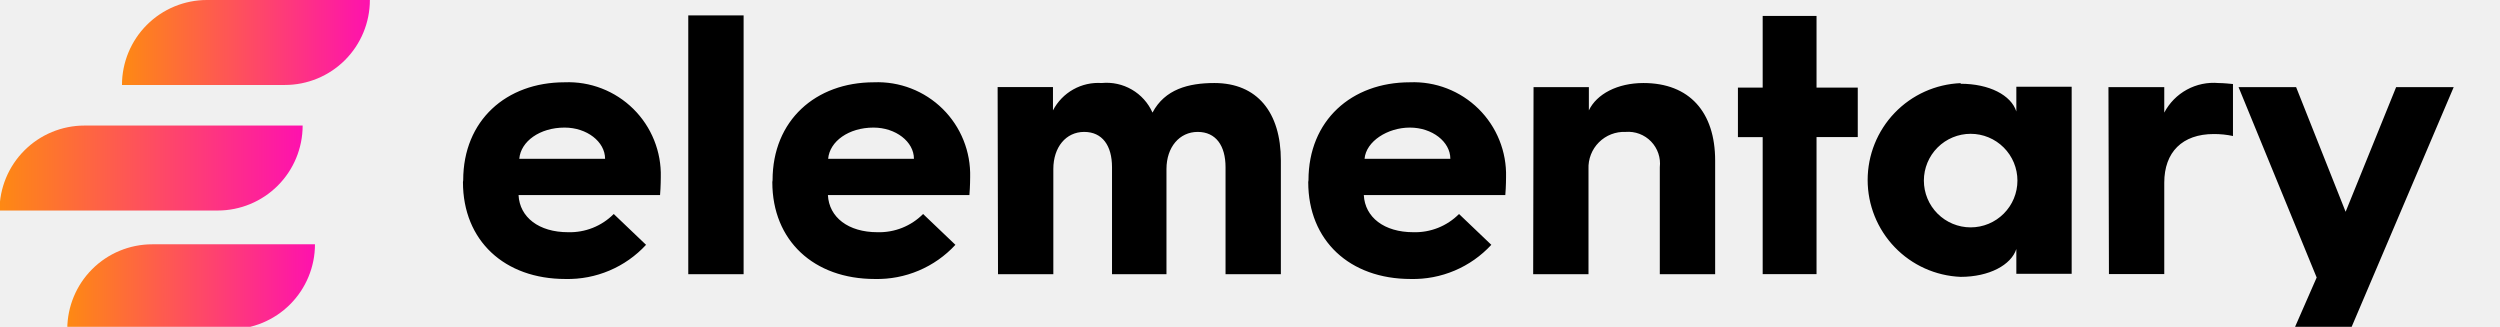
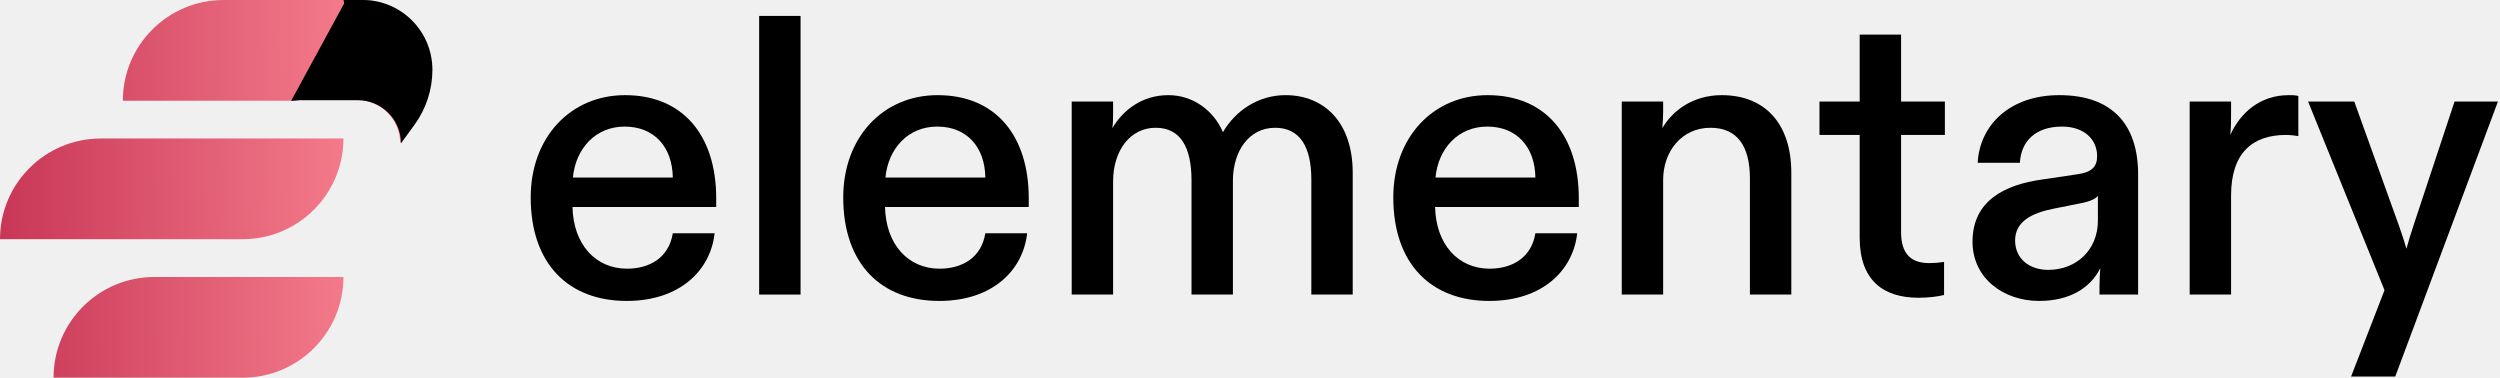
- <svg xmlns="http://www.w3.org/2000/svg" width="153" height="20" viewBox="0 0 153 20" fill="none">
-   <g clip-path="url(#clip0_604_36)">
-     <path d="M7.465 5.2C7.465 3.821 8.013 2.498 8.988 1.523C9.963 0.548 11.286 0 12.665 0L22.636 0C22.636 1.379 22.088 2.702 21.113 3.677C20.138 4.652 18.815 5.2 17.436 5.2H7.465Z" fill="url(#paint0_linear_604_36)" />
-     <path d="M4.117 20.151C4.117 18.772 4.665 17.449 5.64 16.474C6.615 15.499 7.938 14.951 9.317 14.951H19.276C19.276 16.33 18.728 17.653 17.753 18.628C16.778 19.603 15.455 20.151 14.076 20.151H4.116H4.117Z" fill="url(#paint1_linear_604_36)" />
-     <path d="M4.52 12.884H-0.03C-0.03 11.505 0.518 10.182 1.493 9.207C2.468 8.232 3.791 7.684 5.17 7.684H18.522C18.522 9.063 17.974 10.386 16.999 11.361C16.024 12.336 14.701 12.884 13.322 12.884H4.52Z" fill="url(#paint2_linear_604_36)" />
-     <path d="M28.348 11.029C28.348 7.369 30.985 5.036 34.553 5.036C35.328 5.005 36.101 5.133 36.824 5.413C37.548 5.693 38.206 6.118 38.758 6.663C39.31 7.208 39.744 7.86 40.033 8.58C40.323 9.299 40.461 10.071 40.44 10.846C40.44 10.846 40.44 11.415 40.395 11.938H31.735C31.803 13.302 32.985 14.211 34.765 14.211C35.282 14.226 35.797 14.135 36.278 13.944C36.759 13.752 37.196 13.464 37.561 13.097L39.538 14.983C38.911 15.662 38.148 16.199 37.297 16.559C36.447 16.92 35.529 17.095 34.606 17.074C30.879 17.074 28.333 14.734 28.333 11.142L28.348 11.029V11.029ZM37.031 9.718C37.031 8.672 35.917 7.808 34.553 7.808C33.038 7.808 31.871 8.65 31.78 9.718H37.03H37.031ZM42.122 0.944H45.509V16.78H42.122V0.944ZM47.281 11.029C47.281 7.369 49.918 5.036 53.486 5.036C54.261 5.005 55.034 5.133 55.757 5.413C56.481 5.693 57.139 6.118 57.691 6.663C58.243 7.208 58.677 7.86 58.966 8.58C59.256 9.299 59.394 10.071 59.373 10.846C59.373 10.846 59.373 11.415 59.328 11.938H50.668C50.736 13.302 51.918 14.211 53.698 14.211C54.215 14.226 54.73 14.135 55.211 13.944C55.692 13.752 56.129 13.464 56.494 13.097L58.471 14.983C57.844 15.662 57.08 16.199 56.23 16.559C55.38 16.92 54.462 17.095 53.539 17.074C49.812 17.074 47.266 14.734 47.266 11.142L47.281 11.029V11.029ZM55.933 9.718C55.933 8.672 54.82 7.808 53.456 7.808C51.941 7.808 50.774 8.65 50.683 9.718H55.933ZM61.055 5.33H64.442V6.755C64.722 6.217 65.152 5.772 65.681 5.475C66.21 5.177 66.814 5.041 67.419 5.081C68.062 5.017 68.71 5.158 69.269 5.483C69.828 5.807 70.27 6.3 70.533 6.891C71.29 5.46 72.737 5.081 74.321 5.081C76.935 5.081 78.389 6.869 78.389 9.824V16.779H75.003V10.233C75.003 8.914 74.412 8.073 73.298 8.073C72.184 8.073 71.388 9.005 71.388 10.346V16.779H68.055V10.233C68.055 8.914 67.465 8.073 66.351 8.073C65.237 8.073 64.464 9.005 64.464 10.346V16.779H61.078L61.055 5.33ZM80.079 11.029C80.079 7.369 82.715 5.036 86.284 5.036C87.059 5.005 87.832 5.133 88.555 5.413C89.278 5.693 89.936 6.118 90.488 6.663C91.04 7.208 91.474 7.86 91.763 8.58C92.053 9.299 92.191 10.071 92.17 10.846C92.17 10.846 92.17 11.415 92.125 11.938H83.465C83.534 13.302 84.715 14.211 86.495 14.211C87.013 14.226 87.528 14.135 88.009 13.944C88.49 13.752 88.927 13.464 89.292 13.097L91.269 14.983C90.642 15.662 89.878 16.199 89.028 16.559C88.178 16.92 87.26 17.095 86.337 17.074C82.609 17.074 80.064 14.734 80.064 11.142L80.079 11.029V11.029ZM88.761 9.718C88.761 8.672 87.647 7.808 86.284 7.808C84.92 7.808 83.602 8.65 83.511 9.718H88.761ZM93.853 5.331H97.239V6.755C97.716 5.755 98.989 5.081 100.58 5.081C103.399 5.081 104.967 6.869 104.967 9.824V16.779H101.58V10.233C101.613 9.947 101.582 9.658 101.489 9.386C101.397 9.114 101.245 8.866 101.045 8.659C100.846 8.453 100.602 8.293 100.333 8.191C100.064 8.09 99.776 8.05 99.49 8.073C99.188 8.06 98.886 8.11 98.605 8.219C98.323 8.329 98.067 8.496 97.853 8.71C97.64 8.923 97.472 9.179 97.363 9.461C97.253 9.743 97.203 10.044 97.216 10.346V16.779H93.83L93.853 5.331V5.331ZM107.876 8.392H106.361V5.362H107.876V0.974H111.172V5.36H113.695V8.39H111.172V16.778H107.876V8.392ZM119.99 5.126C121.741 5.126 123.082 5.823 123.4 6.823V5.308H126.786V16.756H123.4V15.24C123.082 16.217 121.741 16.944 119.99 16.944C118.46 16.881 117.013 16.229 115.953 15.124C114.893 14.019 114.3 12.547 114.3 11.016C114.3 9.485 114.893 8.013 115.953 6.908C117.013 5.803 118.46 5.151 119.99 5.088V5.125V5.126ZM120.604 13.915C120.98 13.915 121.352 13.841 121.7 13.697C122.047 13.553 122.363 13.342 122.628 13.076C122.894 12.811 123.105 12.495 123.249 12.148C123.393 11.8 123.467 11.428 123.467 11.052C123.467 10.676 123.393 10.304 123.249 9.956C123.105 9.609 122.894 9.293 122.628 9.028C122.363 8.762 122.047 8.551 121.7 8.407C121.352 8.263 120.98 8.189 120.604 8.189C119.845 8.189 119.116 8.491 118.579 9.028C118.043 9.564 117.741 10.293 117.741 11.052C117.741 11.811 118.043 12.54 118.579 13.076C119.116 13.613 119.845 13.915 120.604 13.915V13.915ZM129.037 5.331H132.453V6.892C132.766 6.297 133.248 5.807 133.839 5.485C134.429 5.163 135.102 5.023 135.772 5.082C136.09 5.082 136.476 5.127 136.658 5.142V8.324C136.272 8.241 135.878 8.201 135.484 8.203C133.552 8.203 132.453 9.316 132.453 11.18V16.771H129.067L129.037 5.331V5.331ZM136.999 5.331H140.522L143.552 12.961L146.644 5.331H150.167L143.416 21.188H139.939L141.78 16.983L136.999 5.331V5.331Z" fill="black" />
-   </g>
+ <svg xmlns="http://www.w3.org/2000/svg" width="139" height="21" viewBox="0 0 139 21" fill="none">
+   <path d="M19.373 2.73887e-07C19.992 2.87521e-07 20.494 0.501 20.494 1.12C20.494 3.594 18.486 5.6 16.009 5.6H6.83C6.83 2.507 9.34 5.2976e-08 12.436 1.21144e-07L19.373 2.73887e-07Z" fill="url(#paint0_linear_3223_105531)" />
+   <path d="M19.095 7.7C19.095 10.793 16.585 13.3 13.489 13.3H0C1.85361e-07 10.207 2.51 7.7 5.606 7.7H19.095Z" fill="url(#paint1_linear_3223_105531)" />
+   <path d="M20.118 2.5315e-07C22.262 3.70104e-07 24 1.736 24 3.878C24 4.973 23.652 6.04 23.006 6.925L22.248 7.963C22.248 6.638 21.173 5.564 19.847 5.564H15.416H15.508L19.128 0L20.118 2.5315e-07Z" fill="url(#paint2_linear_3223_105531)" />
+   <path d="M13.489 21C16.585 21 19.095 18.493 19.095 15.4H8.584C5.488 15.4 2.978 17.907 2.978 21H13.489Z" fill="url(#paint3_linear_3223_105531)" />
+   <path d="M34.841 16.732C37.829 16.732 39.511 15.005 39.732 12.969H37.408C37.187 14.341 36.103 14.939 34.863 14.939C33.115 14.939 31.875 13.589 31.831 11.509H39.821V11.022C39.821 7.547 37.984 5.29 34.753 5.29C31.721 5.29 29.507 7.635 29.507 10.977C29.507 14.696 31.632 16.732 34.841 16.732ZM31.853 9.871C32.008 8.255 33.115 7.038 34.73 7.038C36.39 7.038 37.386 8.189 37.408 9.871H31.853Z" fill="black" />
+   <path d="M42.209 16.378H44.511V0.885H42.209V16.378Z" fill="black" />
+   <path d="M52.218 16.732C55.206 16.732 56.888 15.005 57.109 12.969H54.785C54.564 14.341 53.48 14.939 52.24 14.939C50.492 14.939 49.252 13.589 49.208 11.509H57.198V11.022C57.198 7.547 55.361 5.29 52.13 5.29C49.097 5.29 46.884 7.635 46.884 10.977C46.884 14.696 49.009 16.732 52.218 16.732ZM49.23 9.871C49.385 8.255 50.492 7.038 52.108 7.038C53.767 7.038 54.763 8.189 54.785 9.871H49.23Z" fill="black" />
+   <path d="M59.586 16.378H61.888V10.092C61.888 8.366 62.84 7.104 64.256 7.104C65.65 7.104 66.248 8.211 66.248 10.026V16.378H68.55V10.048C68.55 8.388 69.457 7.104 70.896 7.104C72.29 7.104 72.91 8.189 72.91 9.981V16.378H75.211V9.605C75.211 6.817 73.64 5.29 71.471 5.29C69.922 5.29 68.66 6.197 67.996 7.348C67.487 6.153 66.337 5.29 64.964 5.29C63.481 5.29 62.441 6.131 61.844 7.126C61.888 6.861 61.888 6.573 61.888 6.308V5.644H59.586V16.378Z" fill="black" />
+   <path d="M82.801 16.732C85.789 16.732 87.471 15.005 87.692 12.969H85.368C85.147 14.341 84.062 14.939 82.823 14.939C81.075 14.939 79.835 13.589 79.791 11.509H87.781V11.022C87.781 7.547 85.944 5.29 82.712 5.29C79.68 5.29 77.467 7.635 77.467 10.977C77.467 14.696 79.592 16.732 82.801 16.732ZM79.813 9.871C79.968 8.255 81.075 7.038 82.69 7.038C84.35 7.038 85.346 8.189 85.368 9.871H79.813Z" fill="black" />
+   <path d="M90.169 16.378H92.471V10.004C92.471 8.41 93.511 7.104 95.104 7.104C96.587 7.104 97.295 8.122 97.295 9.915V16.378H99.597V9.605C99.597 6.905 98.159 5.29 95.724 5.29C94.153 5.29 93.002 6.131 92.426 7.126C92.449 6.794 92.471 6.529 92.471 6.241V5.644H90.169V16.378Z" fill="black" />
+   <path d="M106.674 16.555C107.227 16.555 107.758 16.488 108.09 16.4V14.563C107.803 14.607 107.537 14.629 107.272 14.629C106.231 14.629 105.7 14.098 105.7 12.903V7.503H108.135V5.644H105.7V1.925H103.398V5.644H101.163V7.503H103.398V13.213C103.398 15.603 104.726 16.555 106.674 16.555Z" fill="black" />
+   <path d="M113.368 16.732C115.094 16.732 116.223 16.001 116.776 14.917C116.754 15.249 116.732 15.559 116.732 15.891V16.378H118.879V9.694C118.879 6.949 117.462 5.29 114.496 5.29C111.752 5.29 110.07 6.949 109.959 9.052H112.305C112.372 7.835 113.191 7.038 114.651 7.038C115.846 7.038 116.599 7.724 116.599 8.676C116.599 9.273 116.311 9.583 115.47 9.694L113.545 9.981C111.442 10.269 109.672 11.177 109.672 13.434C109.672 15.492 111.42 16.732 113.368 16.732ZM112.04 13.368C112.04 12.328 112.947 11.841 114.209 11.597L115.426 11.354C116.068 11.243 116.466 11.11 116.643 10.889V12.261C116.643 13.899 115.448 15.005 113.877 15.005C112.859 15.005 112.04 14.408 112.04 13.368Z" fill="black" />
+   <path d="M121.746 16.378H124.048V10.867C124.048 8.499 125.243 7.503 127.102 7.503C127.412 7.503 127.633 7.547 127.788 7.569V5.334C127.611 5.29 127.434 5.29 127.257 5.29C125.641 5.29 124.557 6.285 124.003 7.503C124.048 7.104 124.048 6.706 124.048 6.285V5.644H121.746V16.378Z" fill="black" />
+   <path d="M130.72 20.937H133.176L138.886 5.644H136.474L134.194 12.527C134.062 12.925 133.929 13.345 133.796 13.832C133.663 13.345 133.508 12.925 133.375 12.527L130.897 5.644H128.329L132.579 16.134L130.72 20.937Z" fill="black" />
+   <path fill-rule="evenodd" clip-rule="evenodd" d="M16.189 5.605L19.136 0.191L19.103 0H19.178H19.423H20.167C22.307 0 24.042 1.738 24.042 3.883C24.042 4.979 23.694 6.048 23.049 6.934L22.293 7.972C22.293 6.646 21.22 5.57 19.896 5.57H16.64C16.491 5.589 16.341 5.601 16.189 5.605Z" fill="black" />
  <defs>
-     <linearGradient id="paint0_linear_604_36" x1="7.486" y1="2.878" x2="22.768" y2="2.878" gradientUnits="userSpaceOnUse">
-       <stop stop-color="#FE8913" />
-       <stop offset="1" stop-color="#FE10B0" />
+     <linearGradient id="paint0_linear_3223_105531" x1="20.681" y1="2.164" x2="-15.574" y2="2.676" gradientUnits="userSpaceOnUse">
+       <stop stop-color="#F7808E" />
+       <stop offset="1" stop-color="#A6002E" />
    </linearGradient>
-     <linearGradient id="paint1_linear_604_36" x1="4.138" y1="17.829" x2="19.407" y2="17.829" gradientUnits="userSpaceOnUse">
-       <stop stop-color="#FE8913" />
-       <stop offset="1" stop-color="#FE10B0" />
+     <linearGradient id="paint1_linear_3223_105531" x1="20.681" y1="2.164" x2="-15.574" y2="2.676" gradientUnits="userSpaceOnUse">
+       <stop stop-color="#F7808E" />
+       <stop offset="1" stop-color="#A6002E" />
    </linearGradient>
-     <linearGradient id="paint2_linear_604_36" x1="-0.004" y1="10.562" x2="18.682" y2="10.562" gradientUnits="userSpaceOnUse">
-       <stop stop-color="#FE8913" />
-       <stop offset="1" stop-color="#FE10B0" />
+     <linearGradient id="paint2_linear_3223_105531" x1="20.681" y1="2.164" x2="-15.574" y2="2.676" gradientUnits="userSpaceOnUse">
+       <stop stop-color="#F7808E" />
+       <stop offset="1" stop-color="#A6002E" />
    </linearGradient>
-     <clipPath id="clip0_604_36">
-       <rect width="153" height="20" fill="white" />
-     </clipPath>
+     <linearGradient id="paint3_linear_3223_105531" x1="20.681" y1="2.164" x2="-15.574" y2="2.676" gradientUnits="userSpaceOnUse">
+       <stop stop-color="#F7808E" />
+       <stop offset="1" stop-color="#A6002E" />
+     </linearGradient>
  </defs>
</svg>
